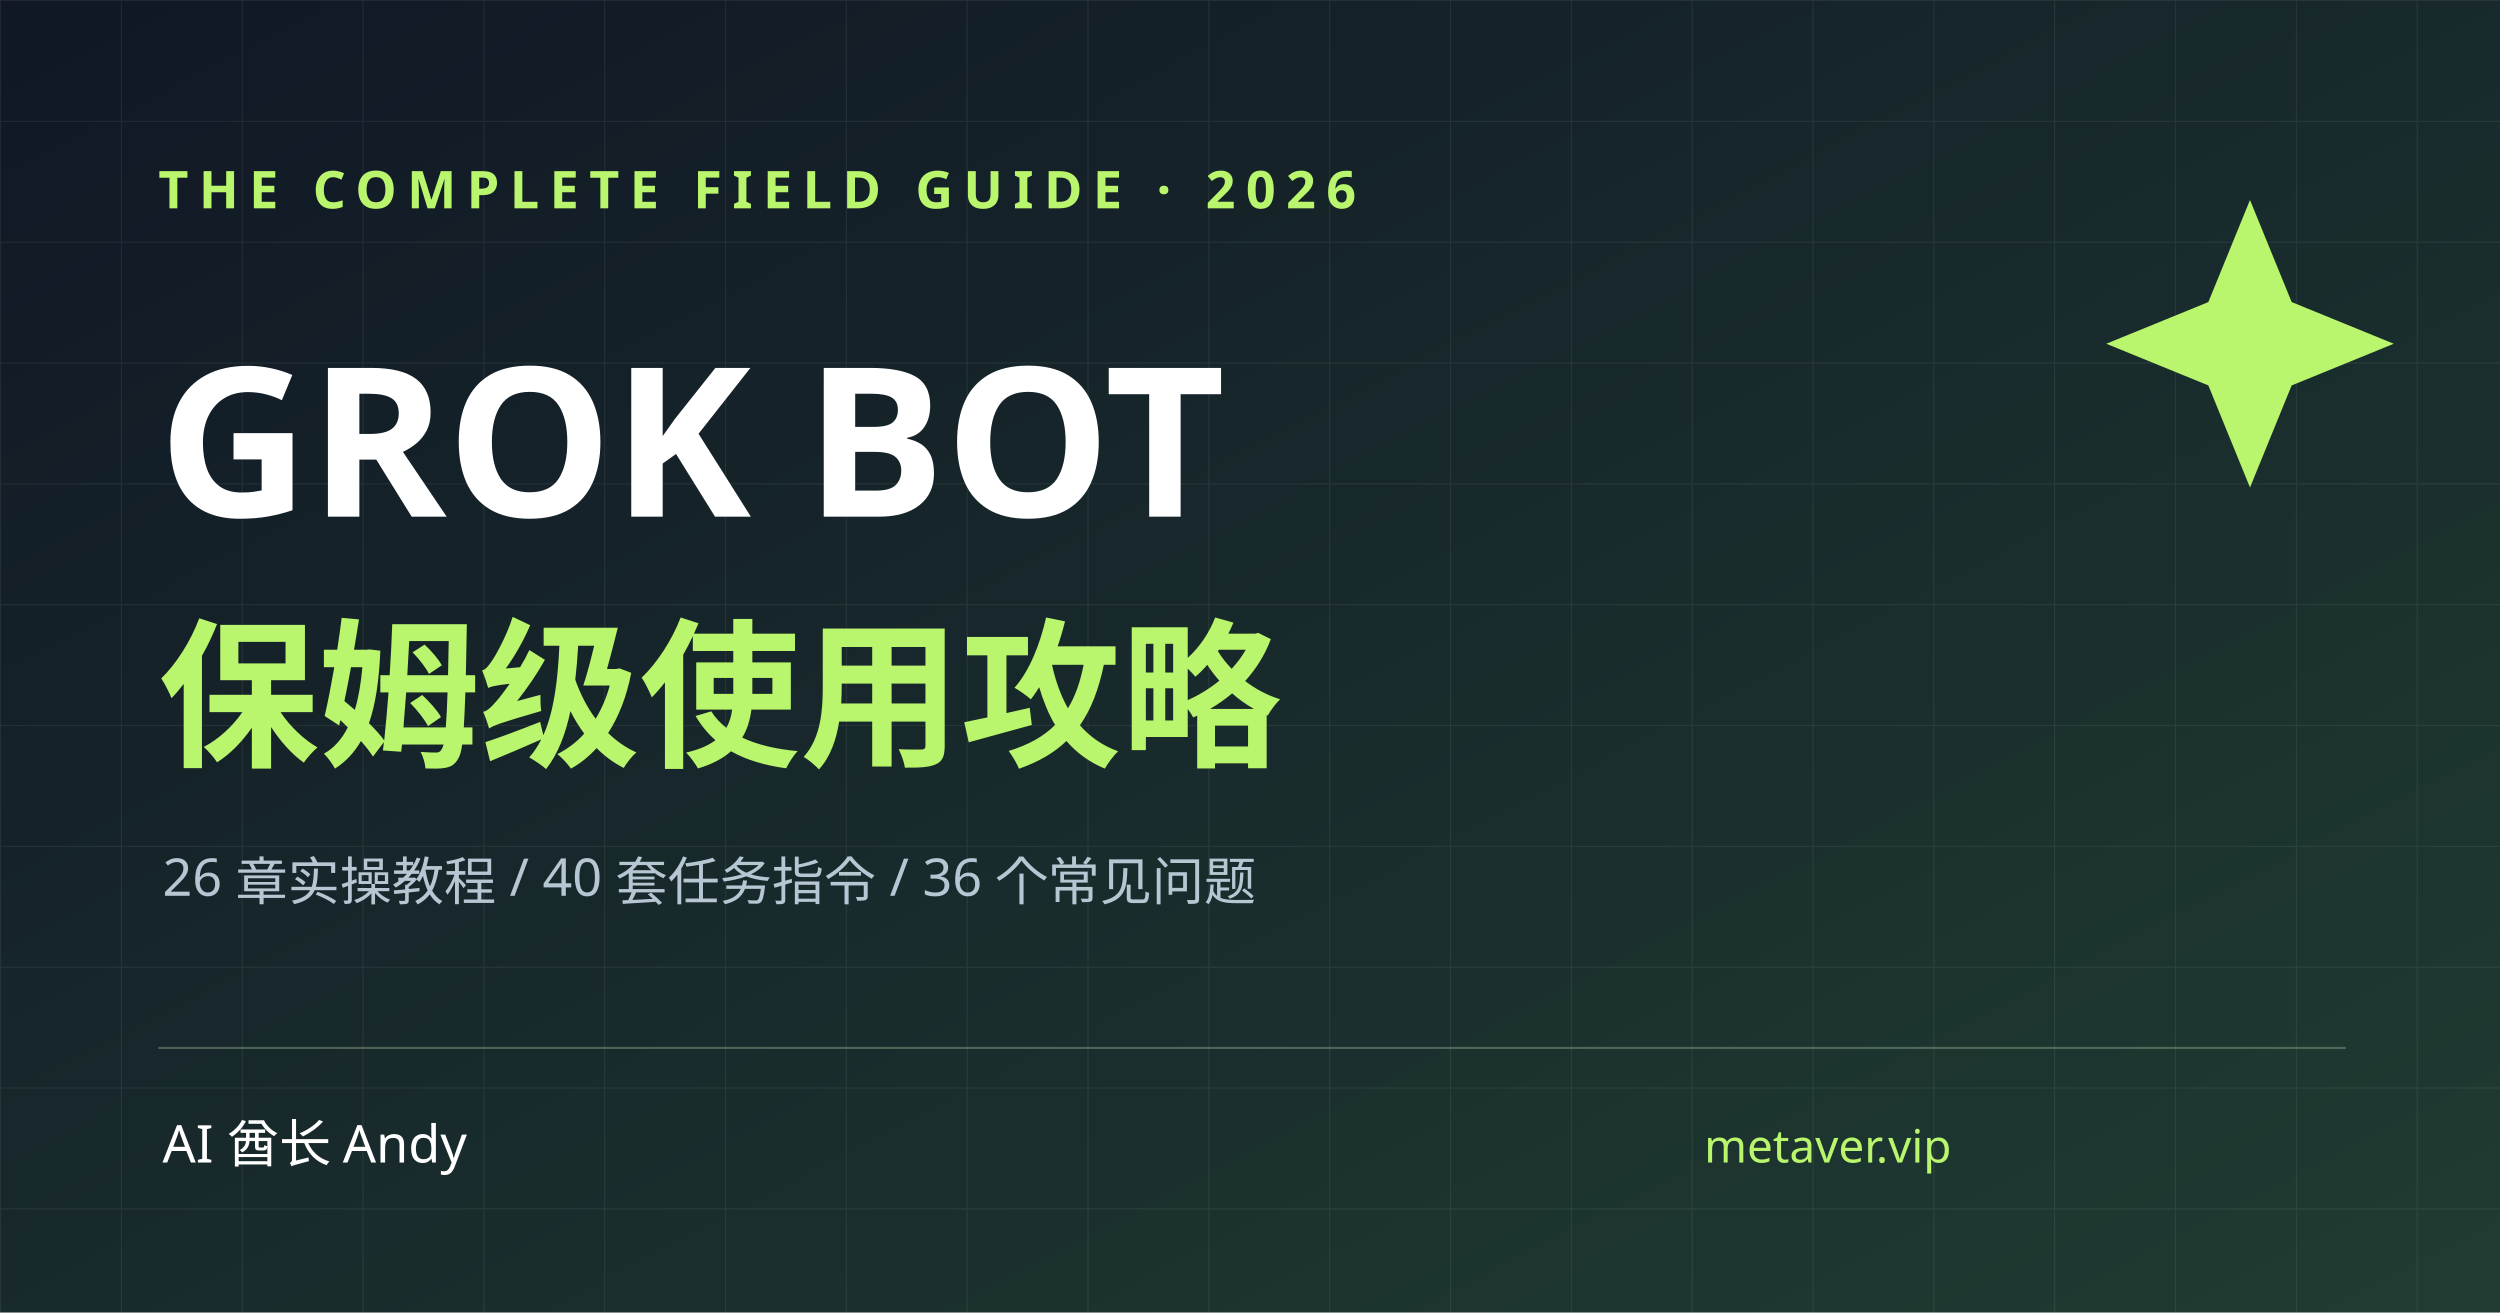
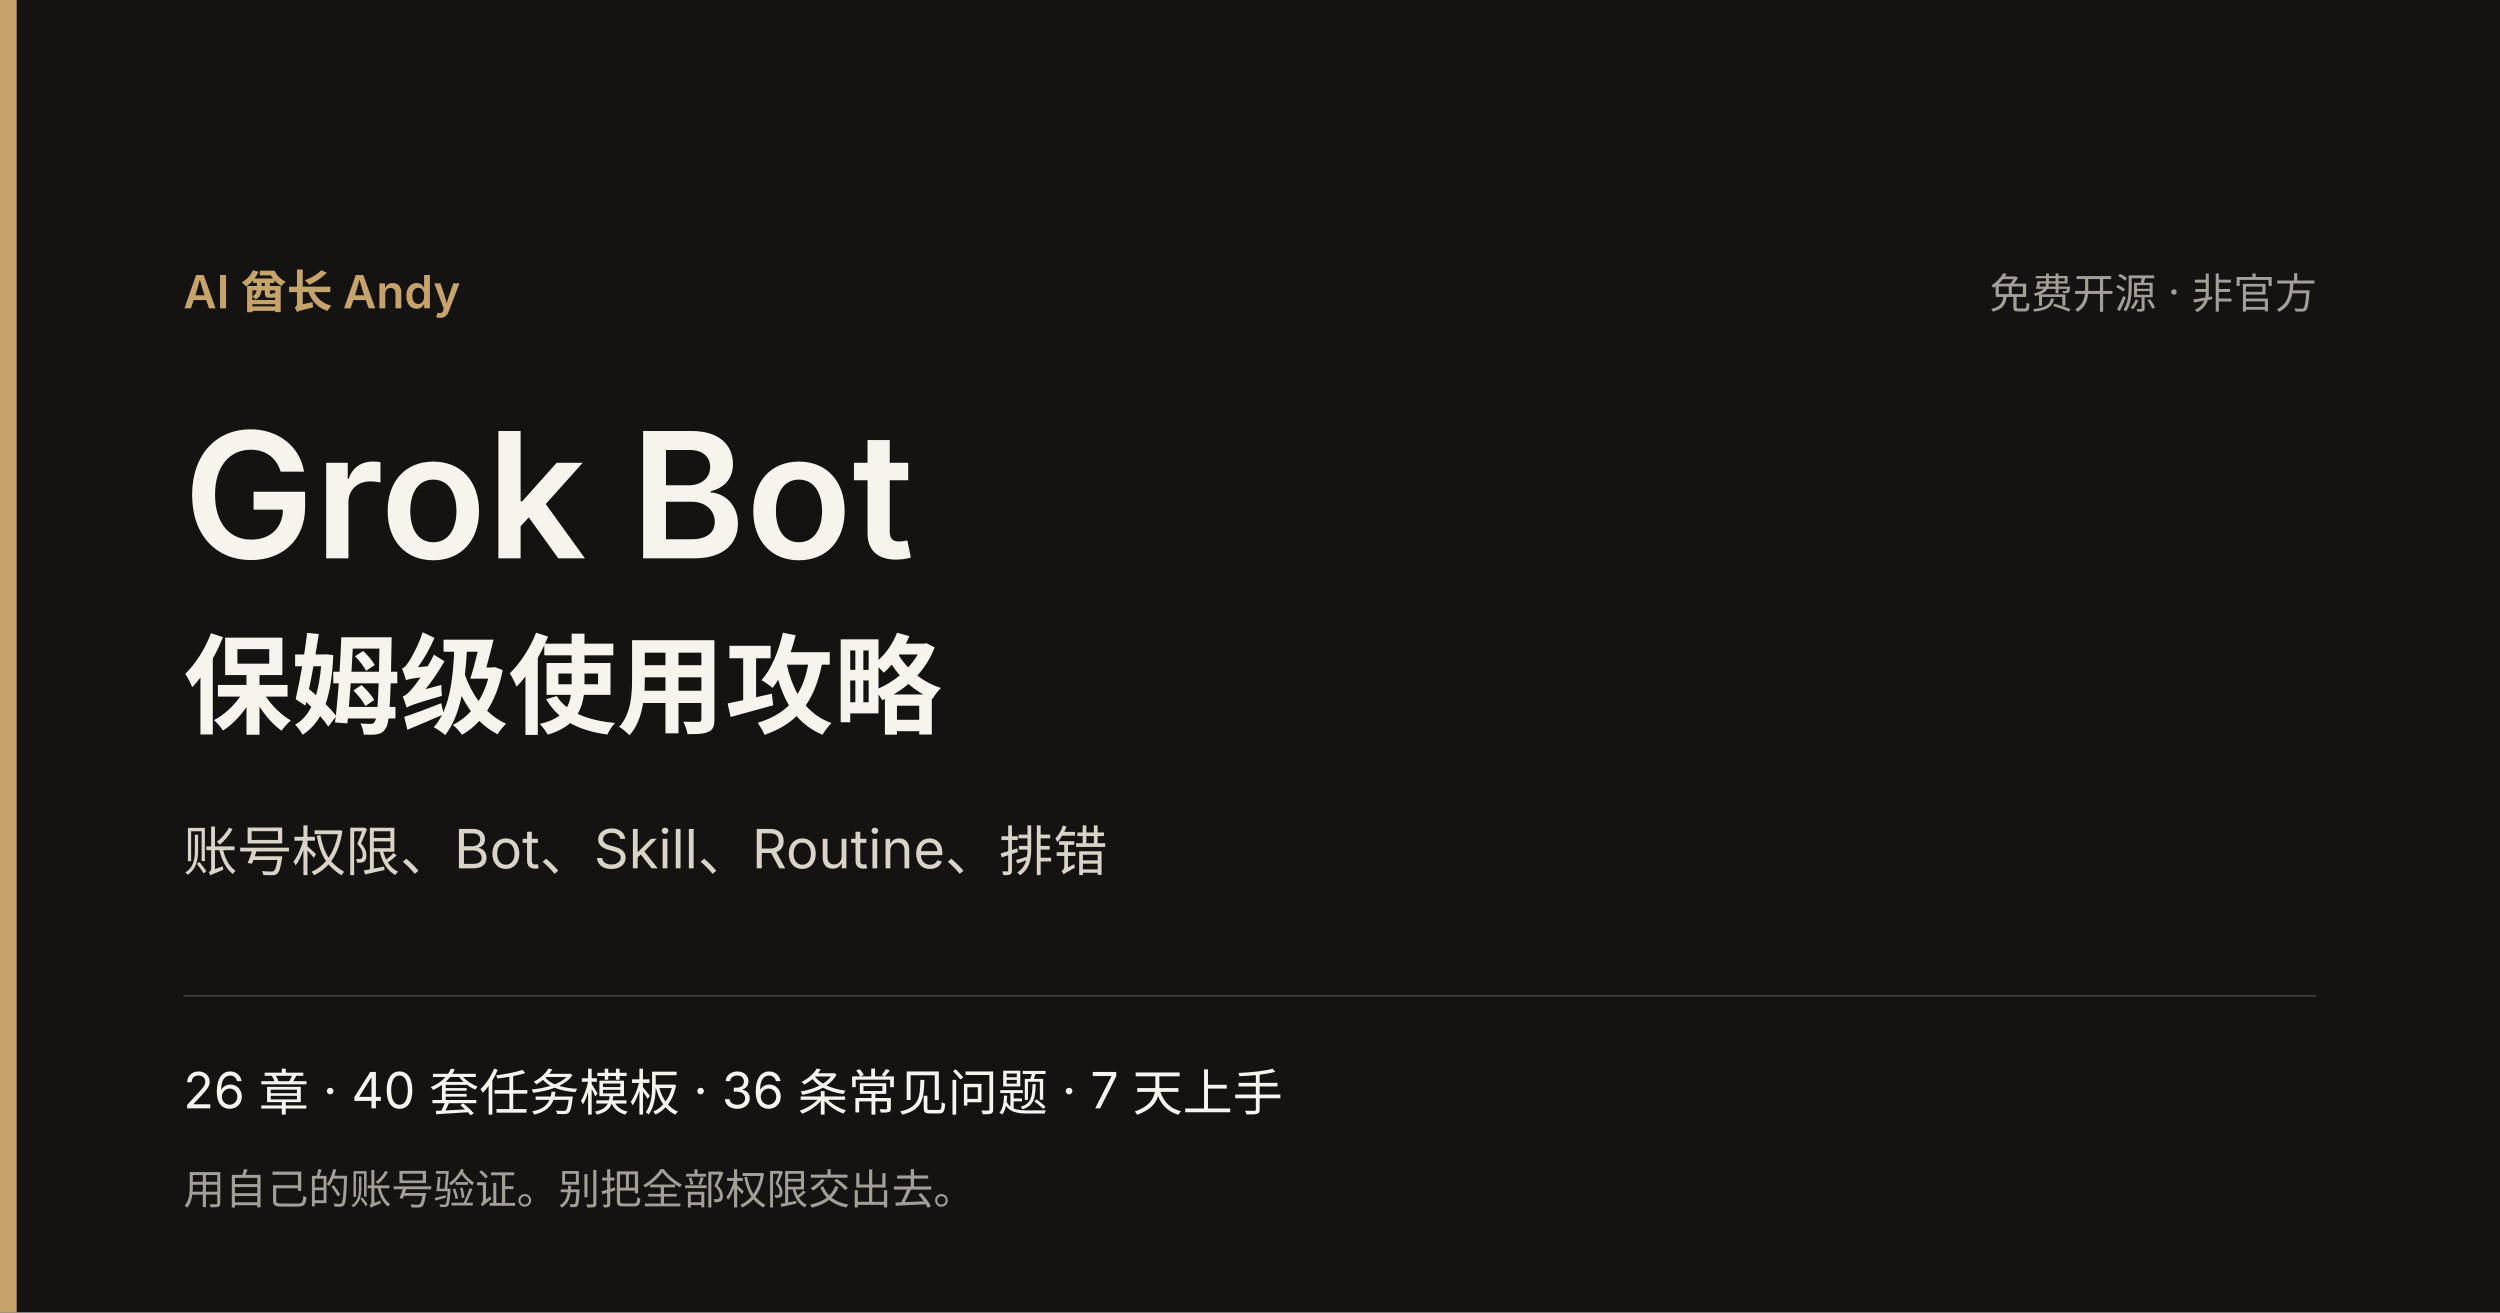
<svg xmlns="http://www.w3.org/2000/svg" viewBox="0 0 1200 630" width="1200" height="630">
-   <defs>
-     <linearGradient id="bg" x1="0" y1="0" x2="1" y2="1">
-       <stop stop-color="#101725" />
-       <stop offset="1" stop-color="#203c32" />
-     </linearGradient>
-     <pattern id="grid" width="58" height="58" patternUnits="userSpaceOnUse">
-       <path d="M58 0H0V58" fill="none" stroke="#fff" stroke-opacity=".07" />
-     </pattern>
-   </defs>
-   <rect width="1200" height="630" fill="url(#bg)" />
-   <rect width="1200" height="630" fill="url(#grid)" />
-   <g fill="#b9f66d">
-     <path d="M1080 96 1100 145 1149 165 1100 185 1080 234 1060 185 1011 165 1060 145Z" />
-   </g>
-   <text x="76" y="100" font-family="sans-serif" font-size="25" letter-spacing="5" font-weight="700" fill="#b9f66d">THE COMPLETE FIELD GUIDE · 2026</text>
-   <text x="76" y="248" font-family="sans-serif" font-size="100" font-weight="800" fill="#fff">GROK BOT</text>
-   <text x="76" y="362" font-family="sans-serif" font-size="77" font-weight="800" fill="#b9f66d">保姆级使用攻略</text>
-   <text x="78" y="430" font-family="sans-serif" font-size="25" fill="#b6c6d2">26 章实操教程 / 40 套任务指令 / 36 个常见问题</text>
-   <path d="M76 503H1126" stroke="#8ca98e" stroke-opacity=".45" />
-   <text x="78" y="558" font-family="sans-serif" font-size="25" fill="#fff">AI 酋长 Andy</text>
-   <text x="818" y="558" font-family="sans-serif" font-size="22" fill="#b9f66d">metaver.vip</text>
+   <rect width="1200" height="630" fill="#141311" />
+   <rect width="8" height="630" fill="#c6a36a" />
+   <text x="88" y="148" font-family="Inter, PingFang SC, Hiragino Sans GB, Microsoft YaHei, Noto Sans SC, WenQuanYi Micro Hei, sans-serif" font-size="22" font-weight="600" fill="#c6a36a">AI 酋长 Andy</text>
+   <text x="1112" y="148" text-anchor="end" font-family="Inter, PingFang SC, Hiragino Sans GB, Microsoft YaHei, Noto Sans SC, WenQuanYi Micro Hei, sans-serif" font-size="20" fill="#a39e96">免费开源 · 非官方</text>
+   <text x="88" y="268" font-family="Inter, PingFang SC, Hiragino Sans GB, Microsoft YaHei, Noto Sans SC, WenQuanYi Micro Hei, sans-serif" font-size="84" font-weight="600" fill="#f7f4ee">Grok Bot</text>
+   <text x="88" y="348" font-family="Inter, PingFang SC, Hiragino Sans GB, Microsoft YaHei, Noto Sans SC, WenQuanYi Micro Hei, sans-serif" font-size="52" font-weight="600" fill="#f7f4ee">保姆级使用攻略</text>
+   <text x="88" y="418" font-family="Inter, PingFang SC, Hiragino Sans GB, Microsoft YaHei, Noto Sans SC, WenQuanYi Micro Hei, sans-serif" font-size="26" fill="#d9d3c8">账号权限、Bot、Skill、Routine、排错</text>
+   <path d="M88 478H1112" stroke="#3a3834" stroke-width="1" />
+   <text x="88" y="532" font-family="Inter, PingFang SC, Hiragino Sans GB, Microsoft YaHei, Noto Sans SC, WenQuanYi Micro Hei, sans-serif" font-size="24" fill="#f7f4ee">26 章 · 40 套任务模板 · 36 条常见问题 · 7 天上手</text>
+   <text x="88" y="578" font-family="Inter, PingFang SC, Hiragino Sans GB, Microsoft YaHei, Noto Sans SC, WenQuanYi Micro Hei, sans-serif" font-size="20" fill="#a39e96">用自己的账号验证。别把全部权限交出去。</text>
</svg>
